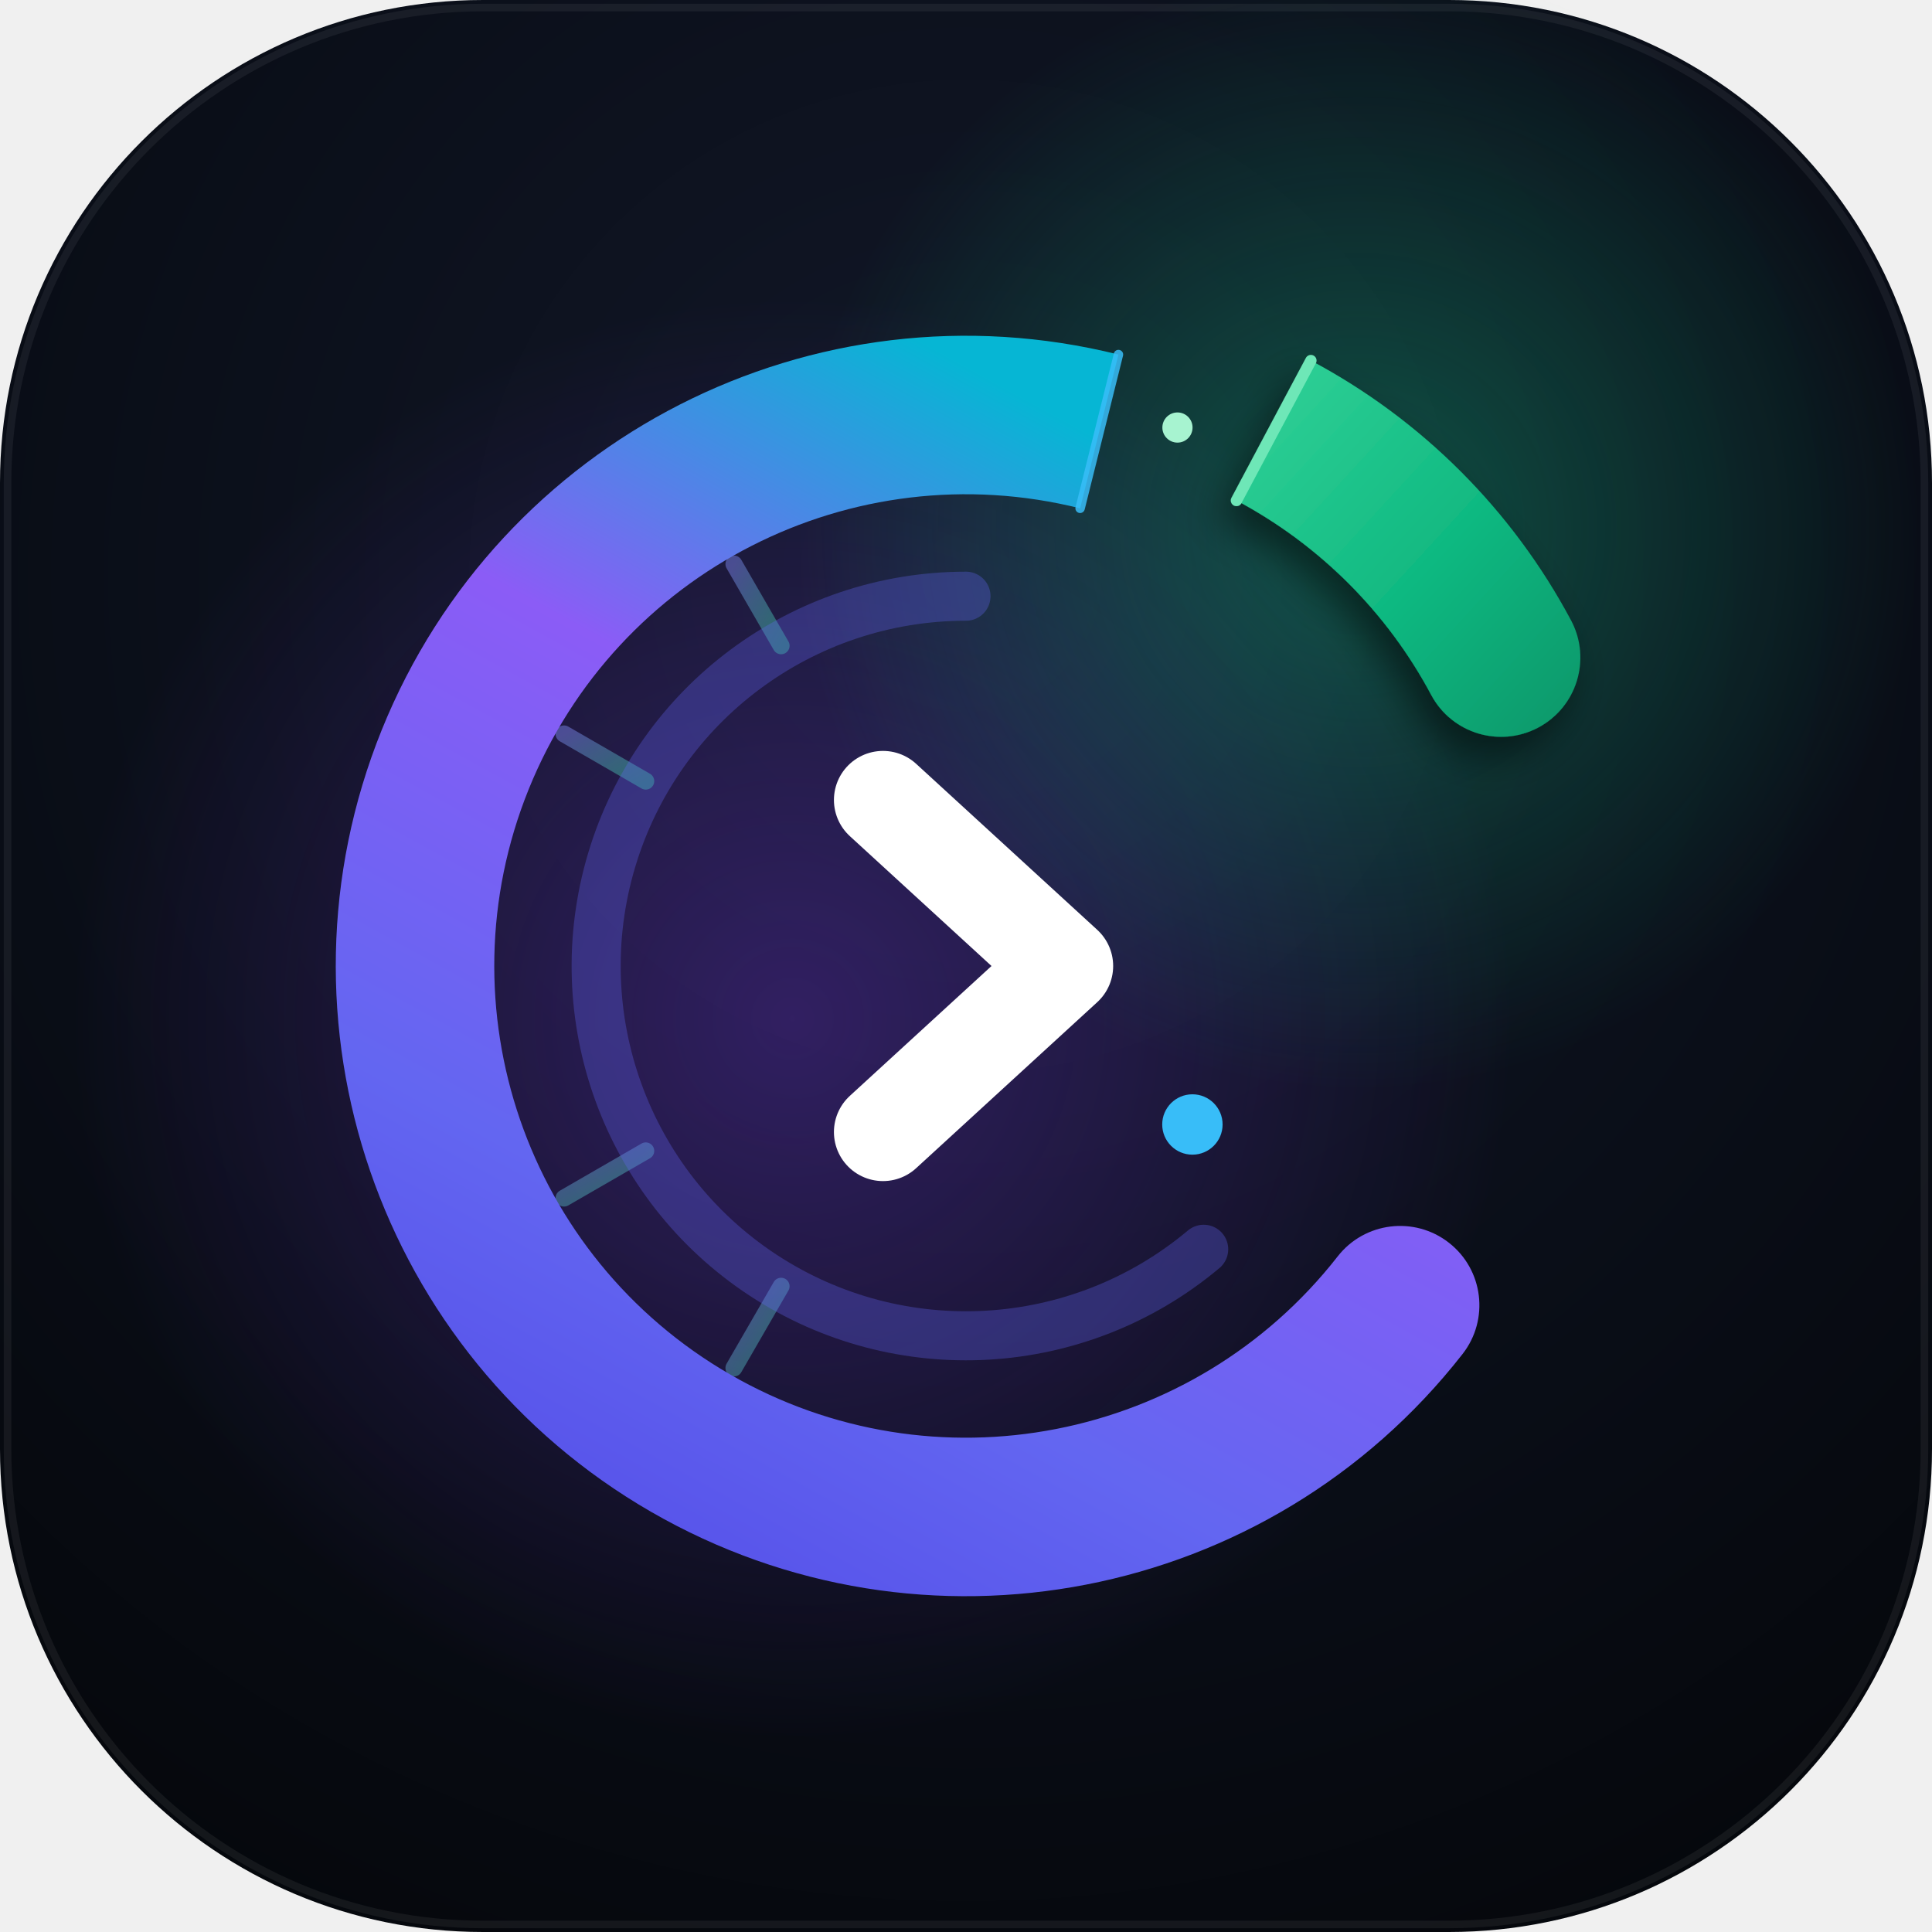
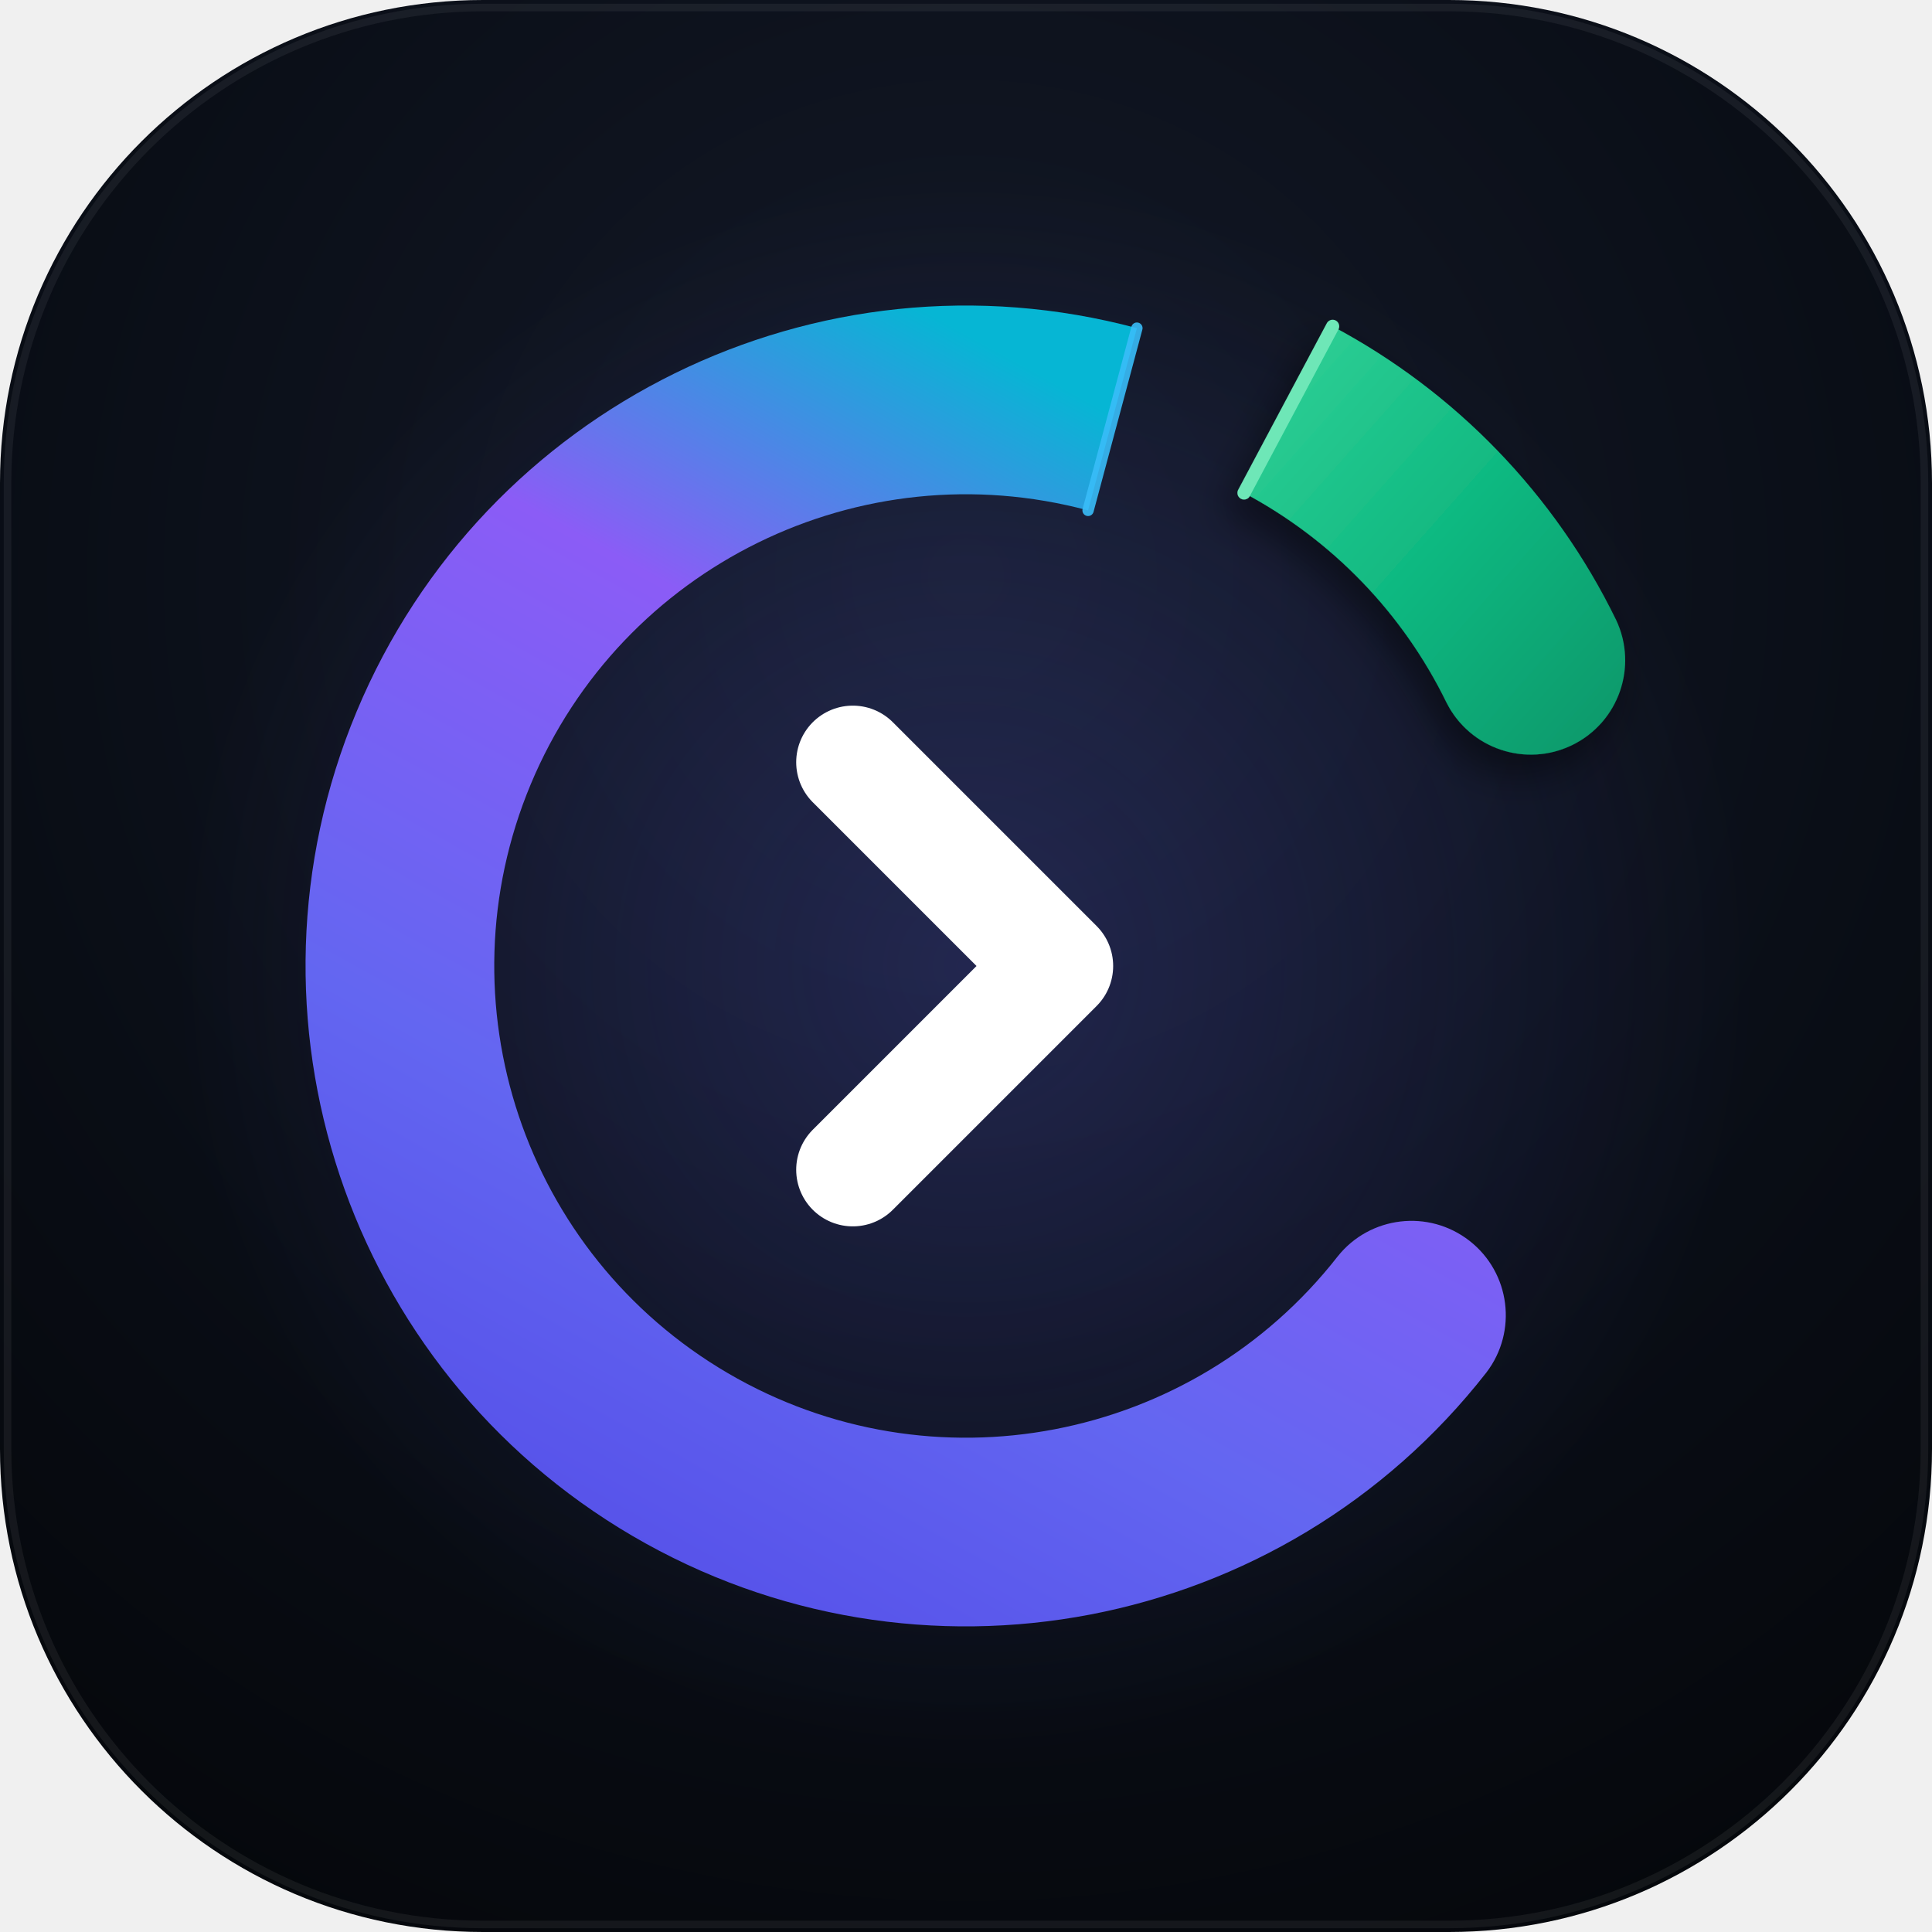
<svg xmlns="http://www.w3.org/2000/svg" viewBox="0 0 512 512" width="100%" height="100%">
  <defs>
    <radialGradient id="bgGrad" cx="50%" cy="30%" r="85%">
-       <stop offset="0%" stop-color="#121829" />
-       <stop offset="60%" stop-color="#090d16" />
+       <stop offset="0%" stop-color="#141A29" />
+       <stop offset="60%" stop-color="#090D15" />
      <stop offset="100%" stop-color="#040609" />
-     </radialGradient>
-     <radialGradient id="glowViolet" cx="50%" cy="50%" r="50%">
-       <stop offset="0%" stop-color="#7C3AED" stop-opacity="0.32" />
-       <stop offset="100%" stop-color="#7C3AED" stop-opacity="0" />
-     </radialGradient>
-     <radialGradient id="glowEmerald" cx="50%" cy="50%" r="50%">
-       <stop offset="0%" stop-color="#10B981" stop-opacity="0.38" />
-       <stop offset="100%" stop-color="#10B981" stop-opacity="0" />
    </radialGradient>
    <linearGradient id="mainBodyGrad" x1="0%" y1="100%" x2="50%" y2="0%">
      <stop offset="0%" stop-color="#4F46E5" />
-       <stop offset="35%" stop-color="#6366F1" />
-       <stop offset="70%" stop-color="#8B5CF6" />
+       <stop offset="40%" stop-color="#6366F1" />
+       <stop offset="75%" stop-color="#8B5CF6" />
      <stop offset="100%" stop-color="#06B6D4" />
    </linearGradient>
    <linearGradient id="mutantGrad" x1="0%" y1="0%" x2="100%" y2="100%">
      <stop offset="0%" stop-color="#34D399" />
-       <stop offset="55%" stop-color="#10B981" />
+       <stop offset="50%" stop-color="#10B981" />
      <stop offset="100%" stop-color="#059669" />
    </linearGradient>
-     <linearGradient id="baseGrad" x1="0%" y1="0%" x2="100%" y2="100%">
-       <stop offset="0%" stop-color="#818CF8" />
-       <stop offset="100%" stop-color="#34D399" />
-     </linearGradient>
-     <filter id="floatShadow" x="-30%" y="-30%" width="160%" height="160%">
-       <feDropShadow dx="-3" dy="5" stdDeviation="5" flood-color="#000000" flood-opacity="0.5" />
+     <filter id="mutantFloat" x="-20%" y="-20%" width="150%" height="150%">
+       <feDropShadow dx="-3" dy="5" stdDeviation="5" flood-color="#000000" flood-opacity="0.45" />
    </filter>
+     <radialGradient id="ambientGlow" cx="50%" cy="50%" r="50%">
+       <stop offset="0%" stop-color="#6366F1" stop-opacity="0.22" />
+       <stop offset="100%" stop-color="#6366F1" stop-opacity="0" />
+     </radialGradient>
  </defs>
  <rect width="512" height="512" rx="128" fill="url(#bgGrad)" />
  <rect width="508" height="508" x="2" y="2" rx="126" fill="none" stroke="#FFFFFF" stroke-opacity="0.06" stroke-width="2" />
-   <circle cx="210" cy="270" r="190" fill="url(#glowViolet)" />
-   <circle cx="360" cy="140" r="150" fill="url(#glowEmerald)" />
-   <g id="dna-rungs">
-     <line x1="207.00" y1="340.87" x2="194.50" y2="362.52" stroke="url(#baseGrad)" stroke-width="4.50" stroke-linecap="round" opacity="0.45" />
-     <line x1="171.13" y1="305.00" x2="149.48" y2="317.50" stroke="url(#baseGrad)" stroke-width="4.50" stroke-linecap="round" opacity="0.45" />
-     <line x1="158.00" y1="256.00" x2="133.00" y2="256.00" stroke="url(#baseGrad)" stroke-width="4.50" stroke-linecap="round" opacity="0.45" />
-     <line x1="171.13" y1="207.00" x2="149.48" y2="194.50" stroke="url(#baseGrad)" stroke-width="4.50" stroke-linecap="round" opacity="0.45" />
-     <line x1="207.00" y1="171.13" x2="194.50" y2="149.48" stroke="url(#baseGrad)" stroke-width="4.50" stroke-linecap="round" opacity="0.45" />
+   <circle cx="256" cy="256" r="210" fill="url(#ambientGlow)" />
+   <path d="M 301.29 86.96 A 175.00 175.00 0 1 0 393.90 363.74 A 25.00 25.00 0 0 0 354.50 332.96 A 125.00 125.00 0 1 1 288.35 135.26 Z" fill="url(#mainBodyGrad)" />
+   <line x1="288.35" y1="135.26" x2="301.29" y2="86.96" stroke="#38BDF8" stroke-width="3.00" stroke-linecap="round" opacity="0.9" />
+   <g filter="url(#mutantFloat)">
+     <path d="M 353.16 86.48 A 175.00 175.00 0 0 1 428.29 164.29 A 25.00 25.00 0 0 1 383.35 186.20 A 125.00 125.00 0 0 0 329.68 130.63 Z" fill="url(#mutantGrad)" />
+     <line x1="329.68" y1="130.63" x2="353.16" y2="86.48" stroke="#6EE7B7" stroke-width="3.50" stroke-linecap="round" />
  </g>
-   <path d="M 318.99 331.07 A 98.00 98.00 0 1 1 256.00 158.00" fill="none" stroke="#6366F1" stroke-opacity="0.32" stroke-width="13.00" stroke-linecap="round" />
-   <circle cx="109.00" cy="256.00" r="5.00" fill="#A78BFA" opacity="0.8" />
-   <path d="M 296.40 93.96 A 167.00 167.00 0 1 0 387.60 358.82 A 21.00 21.00 0 0 0 354.50 332.96 A 125.00 125.00 0 1 1 286.24 134.71 Z" fill="url(#mainBodyGrad)" />
-   <line x1="286.24" y1="134.71" x2="296.40" y2="93.96" stroke="#38BDF8" stroke-width="2.50" stroke-linecap="round" opacity="0.85" />
-   <g filter="url(#floatShadow)">
-     <path d="M 347.40 95.55 A 167.00 167.00 0 0 1 416.45 164.60 A 21.00 21.00 0 0 1 379.37 184.32 A 125.00 125.00 0 0 0 327.68 132.63 Z" fill="url(#mutantGrad)" />
-     <line x1="327.68" y1="132.63" x2="347.40" y2="95.55" stroke="#6EE7B7" stroke-width="3.00" stroke-linecap="round" />
-   </g>
-   <circle cx="312.04" cy="113.30" r="4.00" fill="#A7F3D0" />
-   <path d="M 234.00 212.00 L 282.00 256.00 L 234.00 300.00" fill="none" stroke="#FFFFFF" stroke-width="26.00" stroke-linecap="round" stroke-linejoin="round" />
-   <circle cx="316.00" cy="298.00" r="8.00" fill="#38BDF8" />
+   <path d="M 226.00 202.00 L 280.00 256.00 L 226.00 310.00" fill="none" stroke="#FFFFFF" stroke-width="30.00" stroke-linecap="round" stroke-linejoin="round" />
</svg>
